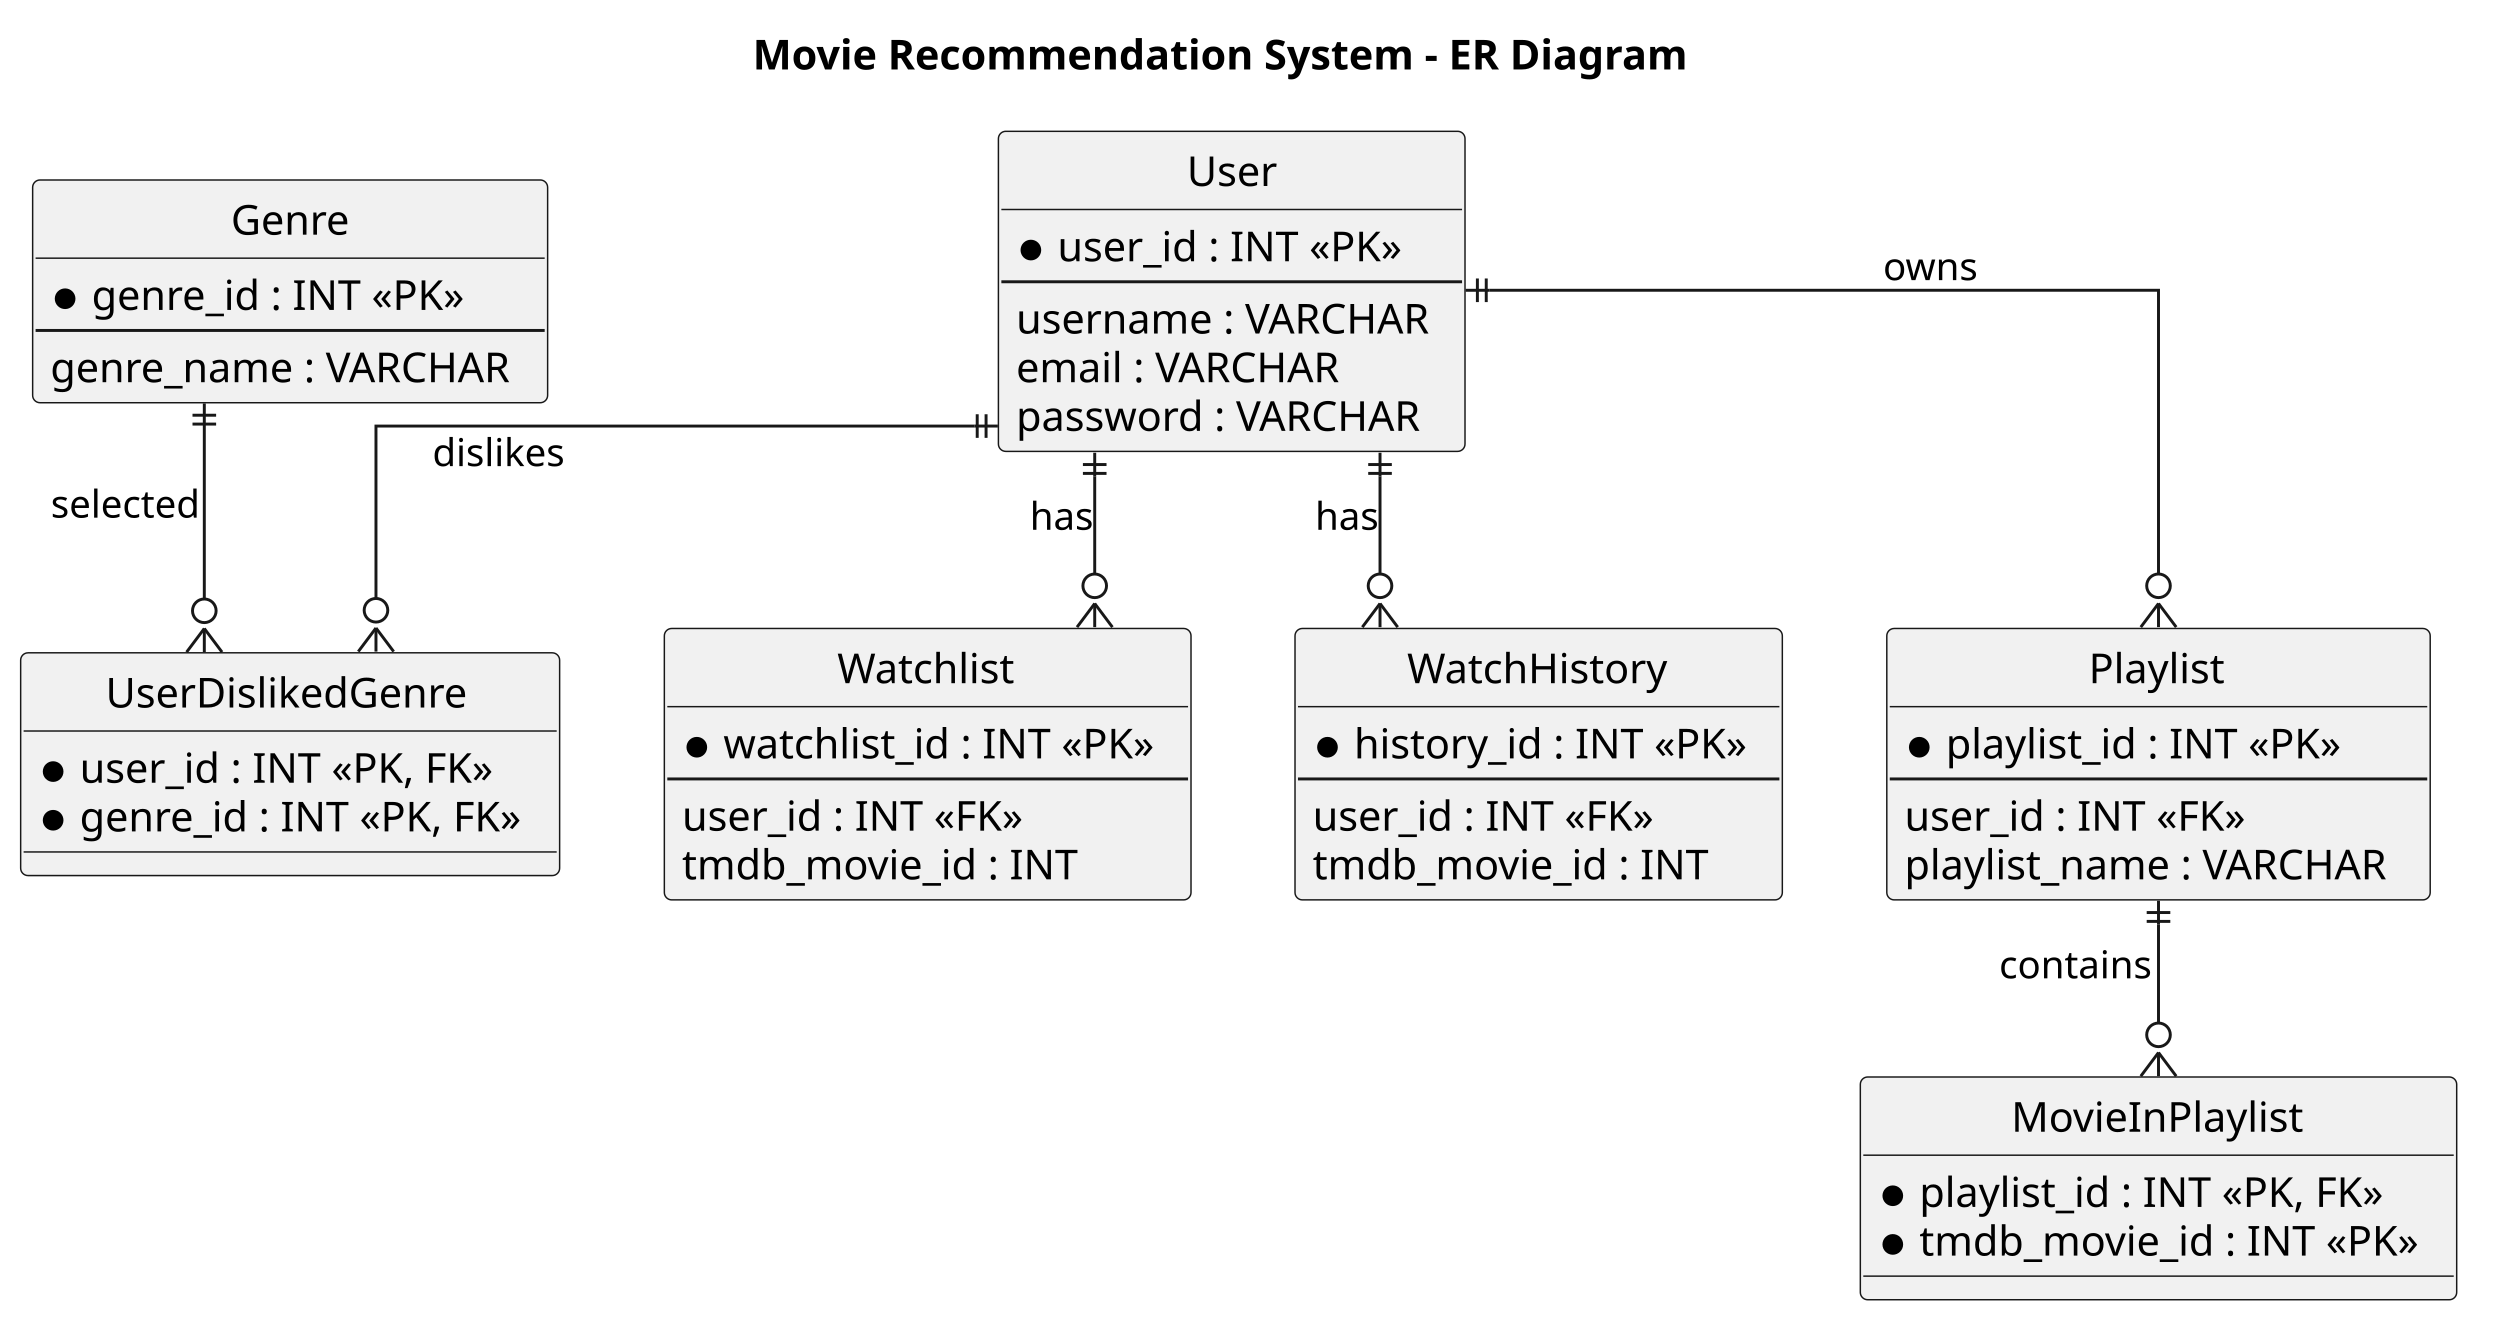
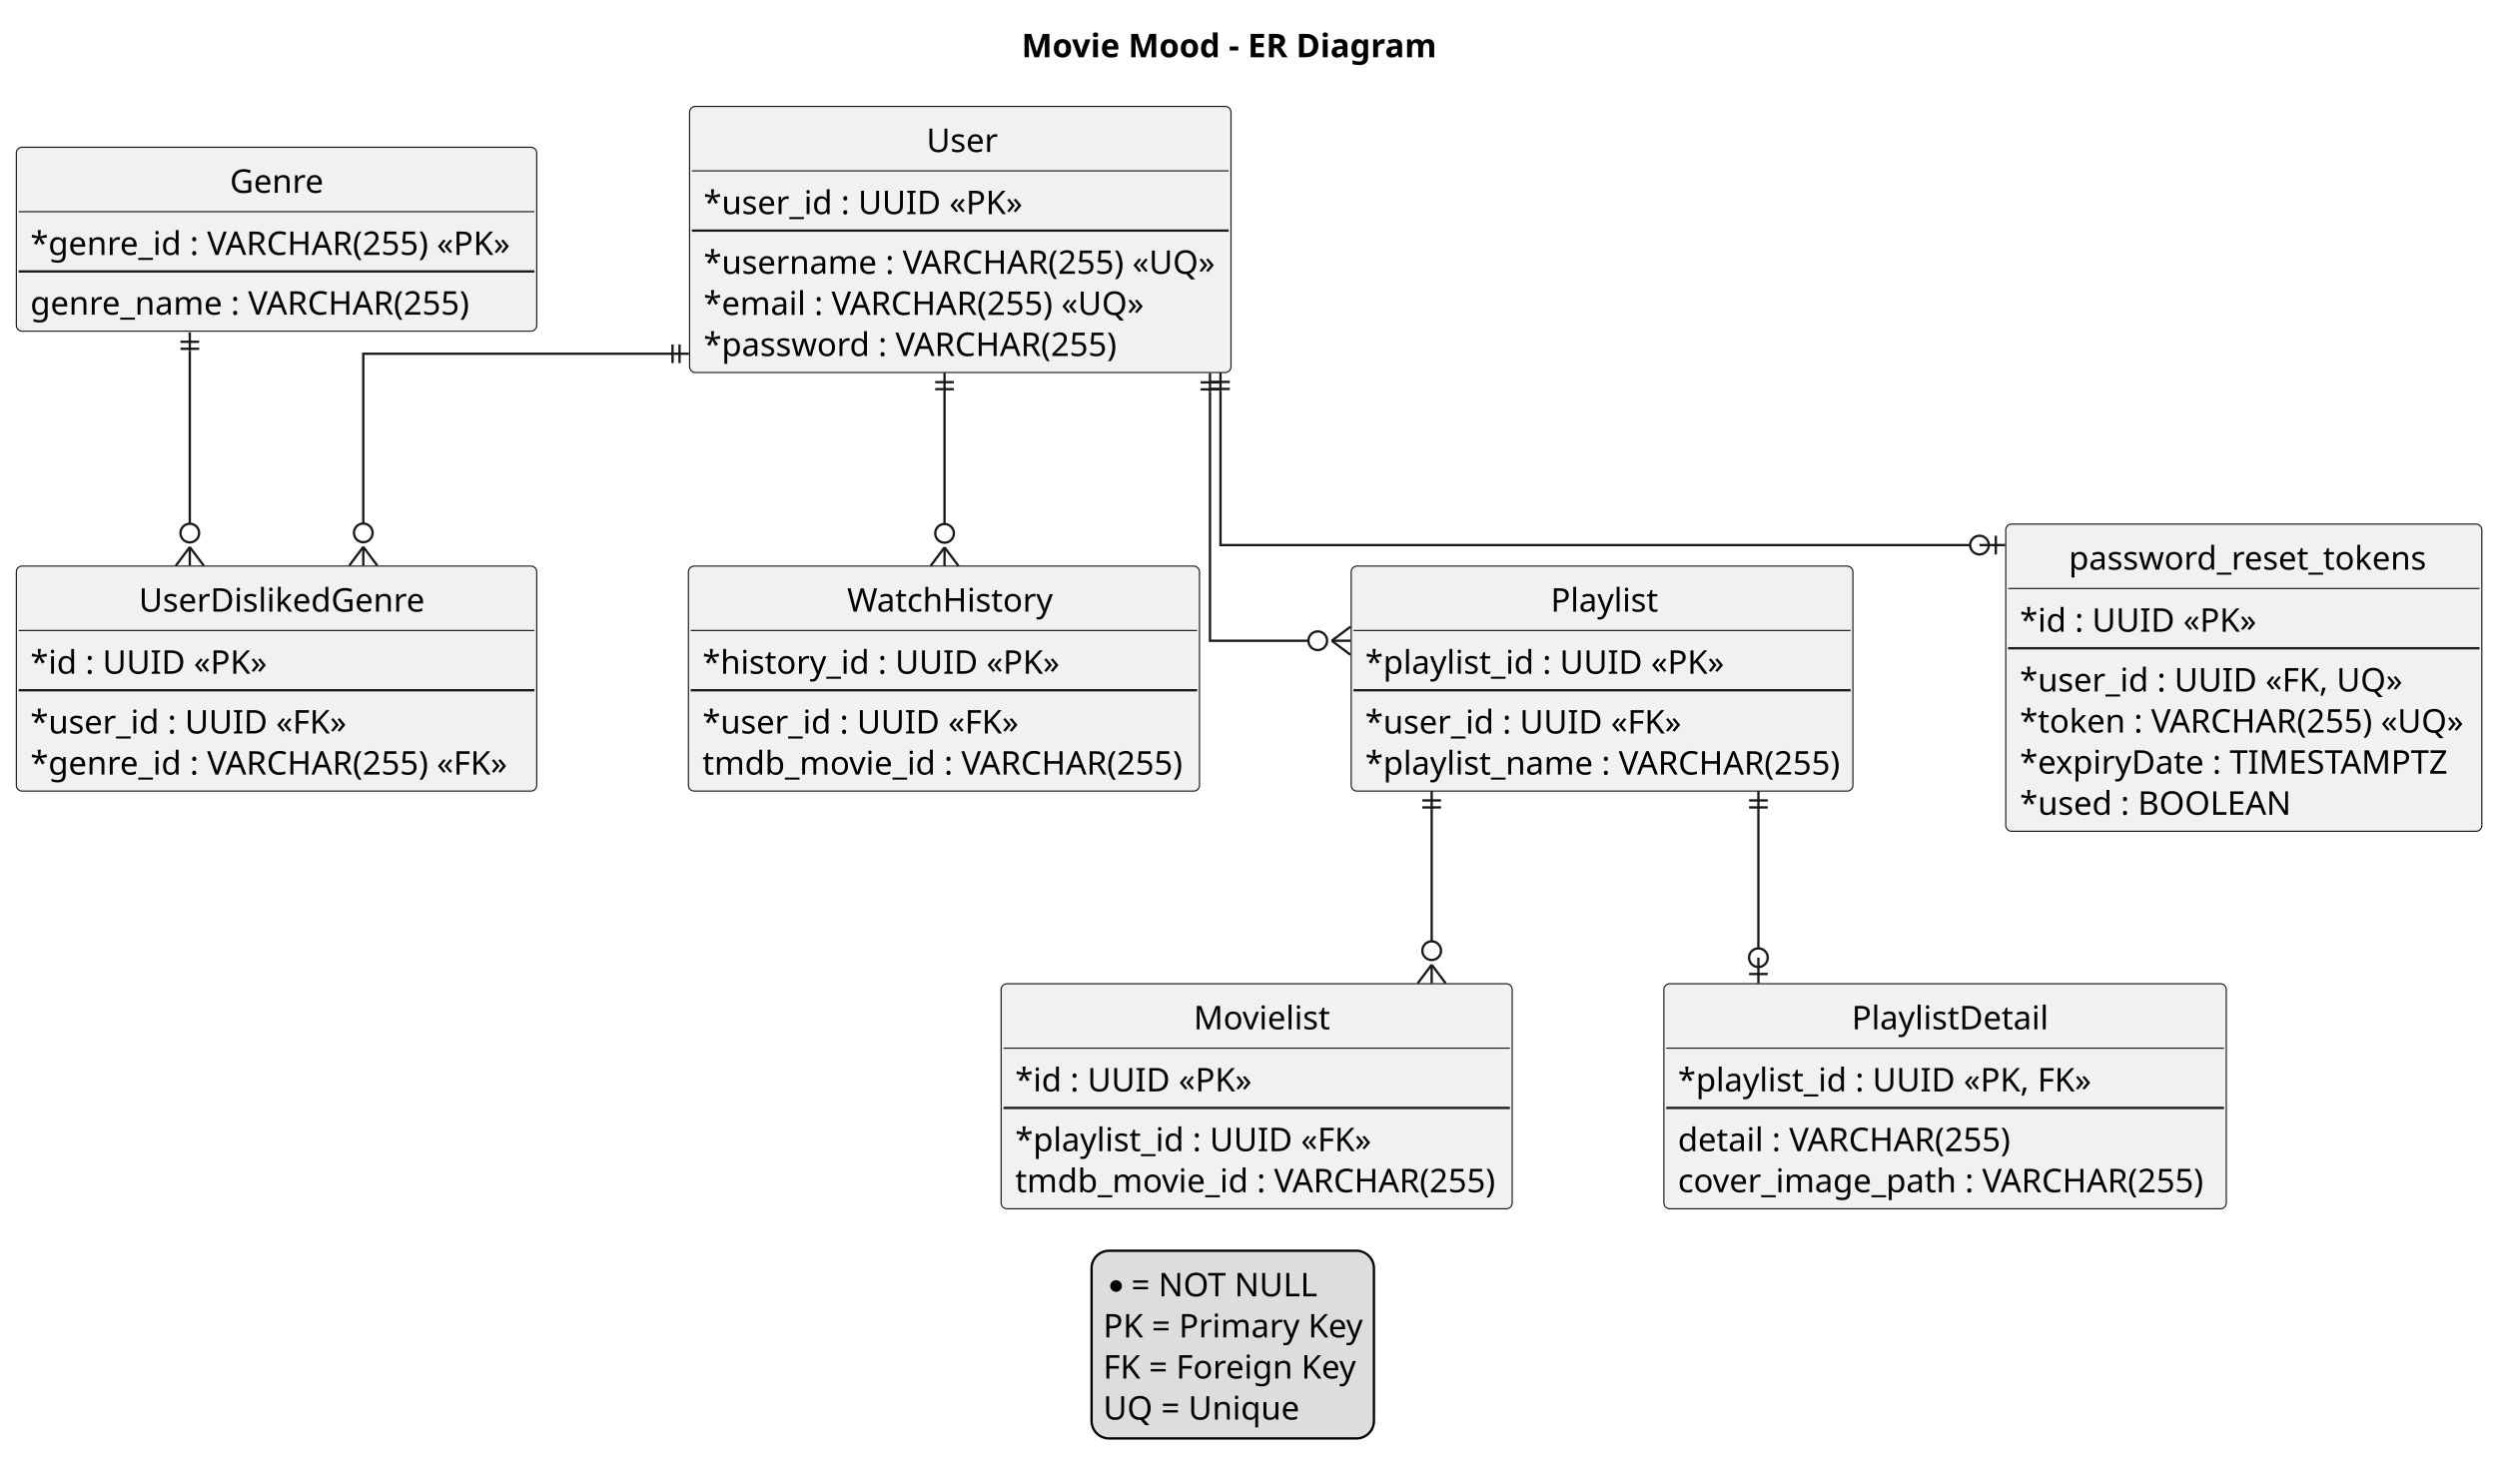
- <svg xmlns="http://www.w3.org/2000/svg" version="1.1" data-diagram-type="CLASS" style="width:847px;height:455px;background:#FFFFFF;" width="847px" height="455px" viewBox="0 0 847 455" zoomAndPan="magnify" preserveAspectRatio="none" contentStyleType="text/css">
+ <svg xmlns="http://www.w3.org/2000/svg" contentStyleType="text/css" height="636px" preserveAspectRatio="none" style="width:1070px;height:636px;background:#FFFFFF;" version="1.1" viewBox="0 0 1070 636" width="1070px" zoomAndPan="magnify">
  <defs />
-   <g font-family="sans-serif" lengthAdjust="spacing">
-     <g class="title" data-source-line="2">
-       <text x="255.02" y="23.535" fill="#000" font-size="14" textLength="330.285" font-weight="700">Movie Recommendation System - ER Diagram</text>
+   <g>
+     <text fill="#000000" font-family="sans-serif" font-size="14" font-weight="bold" lengthAdjust="spacing" textLength="181" x="437.75" y="24.533">Movie Mood - ER Diagram</text>
+     <g id="elem_Genre">
+       <rect codeLine="12" fill="#F1F1F1" height="78.828" id="Genre" rx="2.5" ry="2.5" style="stroke:#181818;stroke-width:0.5;" width="223" x="7" y="63.109" />
+       <text fill="#000000" font-family="sans-serif" font-size="14" lengthAdjust="spacing" textLength="40" x="98.5" y="82.643">Genre</text>
+       <line style="stroke:#181818;stroke-width:0.5;" x1="8" x2="229" y1="90.719" y2="90.719" />
+       <text fill="#000000" font-family="sans-serif" font-size="14" lengthAdjust="spacing" textLength="211" x="13" y="109.252">*genre_id : VARCHAR(255) «PK»</text>
+       <line style="stroke:#181818;stroke-width:1.0;" x1="8" x2="229" y1="116.328" y2="116.328" />
+       <text fill="#000000" font-family="sans-serif" font-size="14" lengthAdjust="spacing" textLength="192" x="13" y="134.861">genre_name : VARCHAR(255)</text>
    </g>
-     <g class="entity" data-qualified-name="User" id="ent0001" data-source-line="11">
-       <rect x="338.26" y="44.488" width="158.084" height="108.441" fill="#F1F1F1" style="stroke:#181818;stroke-width:0.5;" rx="2.5" ry="2.5" />
-       <text x="402.119" y="63.023" fill="#000" font-size="14" textLength="30.365">User</text>
-       <line x1="339.26" y1="70.977" x2="495.344" y2="70.977" style="stroke:#181818;stroke-width:0.5;" />
-       <g data-visibility-modifier="IE_MANDATORY">
-         <ellipse cx="349.26" cy="84.721" rx="3" ry="3" fill="#000" style="stroke:#000;stroke-width:1;" />
-       </g>
-       <text x="358.26" y="88.512" fill="#000" font-size="14" textLength="121.707">user_id : INT «PK»</text>
-       <line x1="339.26" y1="95.465" x2="495.344" y2="95.465" style="stroke:#181818;stroke-width:1;" />
-       <text x="344.26" y="113" fill="#000" font-size="14" textLength="146.084">username : VARCHAR</text>
-       <text x="344.26" y="129.488" fill="#000" font-size="14" textLength="116.136">email : VARCHAR</text>
-       <text x="344.26" y="145.977" fill="#000" font-size="14" textLength="144.184">password : VARCHAR</text>
+     <g id="elem_User">
+       <rect codeLine="18" fill="#F1F1F1" height="114.047" id="User" rx="2.5" ry="2.5" style="stroke:#181818;stroke-width:0.5;" width="232" x="295.5" y="45.609" />
+       <text fill="#000000" font-family="sans-serif" font-size="14" lengthAdjust="spacing" textLength="29" x="397" y="65.143">User</text>
+       <line style="stroke:#181818;stroke-width:0.5;" x1="296.5" x2="526.5" y1="73.219" y2="73.219" />
+       <text fill="#000000" font-family="sans-serif" font-size="14" lengthAdjust="spacing" textLength="133" x="301.5" y="91.752">*user_id : UUID «PK»</text>
+       <line style="stroke:#181818;stroke-width:1.0;" x1="296.5" x2="526.5" y1="98.828" y2="98.828" />
+       <text fill="#000000" font-family="sans-serif" font-size="14" lengthAdjust="spacing" textLength="220" x="301.5" y="117.361">*username : VARCHAR(255) «UQ»</text>
+       <text fill="#000000" font-family="sans-serif" font-size="14" lengthAdjust="spacing" textLength="190" x="301.5" y="134.971">*email : VARCHAR(255) «UQ»</text>
+       <text fill="#000000" font-family="sans-serif" font-size="14" lengthAdjust="spacing" textLength="177" x="301.5" y="152.58">*password : VARCHAR(255)</text>
    </g>
-     <g class="entity" data-qualified-name="Genre" id="ent0002" data-source-line="19">
-       <rect x="11.06" y="60.978" width="174.477" height="75.465" fill="#F1F1F1" style="stroke:#181818;stroke-width:0.5;" rx="2.5" ry="2.5" />
-       <text x="78.231" y="79.513" fill="#000" font-size="14" textLength="40.134">Genre</text>
-       <line x1="12.06" y1="87.467" x2="184.537" y2="87.467" style="stroke:#181818;stroke-width:0.5;" />
-       <g data-visibility-modifier="IE_MANDATORY">
-         <ellipse cx="22.06" cy="101.211" rx="3" ry="3" fill="#000" style="stroke:#000;stroke-width:1;" />
-       </g>
-       <text x="31.06" y="105.002" fill="#000" font-size="14" textLength="131.1">genre_id : INT «PK»</text>
-       <line x1="12.06" y1="111.955" x2="184.537" y2="111.955" style="stroke:#181818;stroke-width:1;" />
-       <text x="17.06" y="129.49" fill="#000" font-size="14" textLength="162.477">genre_name : VARCHAR</text>
+     <g id="elem_UserDislikedGenre">
+       <rect codeLine="26" fill="#F1F1F1" height="96.438" id="UserDislikedGenre" rx="2.5" ry="2.5" style="stroke:#181818;stroke-width:0.5;" width="223" x="7" y="242.609" />
+       <text fill="#000000" font-family="sans-serif" font-size="14" lengthAdjust="spacing" textLength="118" x="59.5" y="262.143">UserDislikedGenre</text>
+       <line style="stroke:#181818;stroke-width:0.5;" x1="8" x2="229" y1="270.219" y2="270.219" />
+       <text fill="#000000" font-family="sans-serif" font-size="14" lengthAdjust="spacing" textLength="97" x="13" y="288.752">*id : UUID «PK»</text>
+       <line style="stroke:#181818;stroke-width:1.0;" x1="8" x2="229" y1="295.828" y2="295.828" />
+       <text fill="#000000" font-family="sans-serif" font-size="14" lengthAdjust="spacing" textLength="133" x="13" y="314.361">*user_id : UUID «FK»</text>
+       <text fill="#000000" font-family="sans-serif" font-size="14" lengthAdjust="spacing" textLength="211" x="13" y="331.971">*genre_id : VARCHAR(255) «FK»</text>
    </g>
-     <g class="entity" data-qualified-name="UserDislikedGenre" id="ent0003" data-source-line="25">
-       <rect x="7" y="221.178" width="182.604" height="75.465" fill="#F1F1F1" style="stroke:#181818;stroke-width:0.5;" rx="2.5" ry="2.5" />
-       <text x="35.774" y="239.713" fill="#000" font-size="14" textLength="125.057">UserDislikedGenre</text>
-       <line x1="8" y1="247.667" x2="188.604" y2="247.667" style="stroke:#181818;stroke-width:0.5;" />
-       <g data-visibility-modifier="IE_MANDATORY">
-         <ellipse cx="18" cy="261.411" rx="3" ry="3" fill="#000" style="stroke:#000;stroke-width:1;" />
-       </g>
-       <text x="27" y="265.202" fill="#000" font-size="14" textLength="147.212">user_id : INT «PK, FK»</text>
-       <g data-visibility-modifier="IE_MANDATORY">
-         <ellipse cx="18" cy="277.899" rx="3" ry="3" fill="#000" style="stroke:#000;stroke-width:1;" />
-       </g>
-       <text x="27" y="281.69" fill="#000" font-size="14" textLength="156.604">genre_id : INT «PK, FK»</text>
-       <line x1="8" y1="288.643" x2="188.604" y2="288.643" style="stroke:#181818;stroke-width:0.5;" />
+     <g id="elem_WatchHistory">
+       <rect codeLine="33" fill="#F1F1F1" height="96.438" id="WatchHistory" rx="2.5" ry="2.5" style="stroke:#181818;stroke-width:0.5;" width="219" x="295" y="242.609" />
+       <text fill="#000000" font-family="sans-serif" font-size="14" lengthAdjust="spacing" textLength="83" x="363" y="262.143">WatchHistory</text>
+       <line style="stroke:#181818;stroke-width:0.5;" x1="296" x2="513" y1="270.219" y2="270.219" />
+       <text fill="#000000" font-family="sans-serif" font-size="14" lengthAdjust="spacing" textLength="147" x="301" y="288.752">*history_id : UUID «PK»</text>
+       <line style="stroke:#181818;stroke-width:1.0;" x1="296" x2="513" y1="295.828" y2="295.828" />
+       <text fill="#000000" font-family="sans-serif" font-size="14" lengthAdjust="spacing" textLength="133" x="301" y="314.361">*user_id : UUID «FK»</text>
+       <text fill="#000000" font-family="sans-serif" font-size="14" lengthAdjust="spacing" textLength="207" x="301" y="331.971">tmdb_movie_id : VARCHAR(255)</text>
    </g>
-     <g class="entity" data-qualified-name="Watchlist" id="ent0004" data-source-line="30">
-       <rect x="225.08" y="212.928" width="178.435" height="91.953" fill="#F1F1F1" style="stroke:#181818;stroke-width:0.5;" rx="2.5" ry="2.5" />
-       <text x="283.662" y="231.463" fill="#000" font-size="14" textLength="61.271">Watchlist</text>
-       <line x1="226.08" y1="239.417" x2="402.515" y2="239.417" style="stroke:#181818;stroke-width:0.5;" />
-       <g data-visibility-modifier="IE_MANDATORY">
-         <ellipse cx="236.08" cy="253.161" rx="3" ry="3" fill="#000" style="stroke:#000;stroke-width:1;" />
-       </g>
-       <text x="245.08" y="256.952" fill="#000" font-size="14" textLength="152.435">watchlist_id : INT «PK»</text>
-       <line x1="226.08" y1="263.905" x2="402.515" y2="263.905" style="stroke:#181818;stroke-width:1;" />
-       <text x="231.08" y="281.44" fill="#000" font-size="14" textLength="121.475">user_id : INT «FK»</text>
-       <text x="231.08" y="297.928" fill="#000" font-size="14" textLength="140.068">tmdb_movie_id : INT</text>
+     <g id="elem_Playlist">
+       <rect codeLine="40" fill="#F1F1F1" height="96.438" id="Playlist" rx="2.5" ry="2.5" style="stroke:#181818;stroke-width:0.5;" width="215" x="579" y="242.609" />
+       <text fill="#000000" font-family="sans-serif" font-size="14" lengthAdjust="spacing" textLength="44" x="664.5" y="262.143">Playlist</text>
+       <line style="stroke:#181818;stroke-width:0.5;" x1="580" x2="793" y1="270.219" y2="270.219" />
+       <text fill="#000000" font-family="sans-serif" font-size="14" lengthAdjust="spacing" textLength="148" x="585" y="288.752">*playlist_id : UUID «PK»</text>
+       <line style="stroke:#181818;stroke-width:1.0;" x1="580" x2="793" y1="295.828" y2="295.828" />
+       <text fill="#000000" font-family="sans-serif" font-size="14" lengthAdjust="spacing" textLength="133" x="585" y="314.361">*user_id : UUID «FK»</text>
+       <text fill="#000000" font-family="sans-serif" font-size="14" lengthAdjust="spacing" textLength="203" x="585" y="331.971">*playlist_name : VARCHAR(255)</text>
    </g>
-     <g class="entity" data-qualified-name="WatchHistory" id="ent0005" data-source-line="37">
-       <rect x="438.75" y="212.928" width="165.104" height="91.953" fill="#F1F1F1" style="stroke:#181818;stroke-width:0.5;" rx="2.5" ry="2.5" />
-       <text x="476.725" y="231.463" fill="#000" font-size="14" textLength="89.154">WatchHistory</text>
-       <line x1="439.75" y1="239.417" x2="602.854" y2="239.417" style="stroke:#181818;stroke-width:0.5;" />
-       <g data-visibility-modifier="IE_MANDATORY">
-         <ellipse cx="449.75" cy="253.161" rx="3" ry="3" fill="#000" style="stroke:#000;stroke-width:1;" />
-       </g>
-       <text x="458.75" y="256.952" fill="#000" font-size="14" textLength="139.104">history_id : INT «PK»</text>
-       <line x1="439.75" y1="263.905" x2="602.854" y2="263.905" style="stroke:#181818;stroke-width:1;" />
-       <text x="444.75" y="281.44" fill="#000" font-size="14" textLength="121.475">user_id : INT «FK»</text>
-       <text x="444.75" y="297.928" fill="#000" font-size="14" textLength="140.068">tmdb_movie_id : INT</text>
+     <g id="elem_Movielist">
+       <rect codeLine="47" fill="#F1F1F1" height="96.438" id="Movielist" rx="2.5" ry="2.5" style="stroke:#181818;stroke-width:0.5;" width="219" x="429" y="421.609" />
+       <text fill="#000000" font-family="sans-serif" font-size="14" lengthAdjust="spacing" textLength="54" x="511.5" y="441.143">Movielist</text>
+       <line style="stroke:#181818;stroke-width:0.5;" x1="430" x2="647" y1="449.219" y2="449.219" />
+       <text fill="#000000" font-family="sans-serif" font-size="14" lengthAdjust="spacing" textLength="97" x="435" y="467.752">*id : UUID «PK»</text>
+       <line style="stroke:#181818;stroke-width:1.0;" x1="430" x2="647" y1="474.828" y2="474.828" />
+       <text fill="#000000" font-family="sans-serif" font-size="14" lengthAdjust="spacing" textLength="148" x="435" y="493.361">*playlist_id : UUID «FK»</text>
+       <text fill="#000000" font-family="sans-serif" font-size="14" lengthAdjust="spacing" textLength="207" x="435" y="510.971">tmdb_movie_id : VARCHAR(255)</text>
    </g>
-     <g class="entity" data-qualified-name="Playlist" id="ent0006" data-source-line="44">
-       <rect x="639.25" y="212.928" width="184.102" height="91.953" fill="#F1F1F1" style="stroke:#181818;stroke-width:0.5;" rx="2.5" ry="2.5" />
-       <text x="707.652" y="231.463" fill="#000" font-size="14" textLength="47.298">Playlist</text>
-       <line x1="640.25" y1="239.417" x2="822.352" y2="239.417" style="stroke:#181818;stroke-width:0.5;" />
-       <g data-visibility-modifier="IE_MANDATORY">
-         <ellipse cx="650.25" cy="253.161" rx="3" ry="3" fill="#000" style="stroke:#000;stroke-width:1;" />
-       </g>
-       <text x="659.25" y="256.952" fill="#000" font-size="14" textLength="140.725">playlist_id : INT «PK»</text>
-       <line x1="640.25" y1="263.905" x2="822.352" y2="263.905" style="stroke:#181818;stroke-width:1;" />
-       <text x="645.25" y="281.44" fill="#000" font-size="14" textLength="121.475">user_id : INT «FK»</text>
-       <text x="645.25" y="297.928" fill="#000" font-size="14" textLength="172.102">playlist_name : VARCHAR</text>
+     <g id="elem_PlaylistDetail">
+       <rect codeLine="54" fill="#F1F1F1" height="96.438" id="PlaylistDetail" rx="2.5" ry="2.5" style="stroke:#181818;stroke-width:0.5;" width="241" x="713" y="421.609" />
+       <text fill="#000000" font-family="sans-serif" font-size="14" lengthAdjust="spacing" textLength="80" x="793.5" y="441.143">PlaylistDetail</text>
+       <line style="stroke:#181818;stroke-width:0.5;" x1="714" x2="953" y1="449.219" y2="449.219" />
+       <text fill="#000000" font-family="sans-serif" font-size="14" lengthAdjust="spacing" textLength="174" x="719" y="467.752">*playlist_id : UUID «PK, FK»</text>
+       <line style="stroke:#181818;stroke-width:1.0;" x1="714" x2="953" y1="474.828" y2="474.828" />
+       <text fill="#000000" font-family="sans-serif" font-size="14" lengthAdjust="spacing" textLength="146" x="719" y="493.361">detail : VARCHAR(255)</text>
+       <text fill="#000000" font-family="sans-serif" font-size="14" lengthAdjust="spacing" textLength="229" x="719" y="510.971">cover_image_path : VARCHAR(255)</text>
    </g>
-     <g class="entity" data-qualified-name="MovieInPlaylist" id="ent0007" data-source-line="51">
-       <rect x="630.28" y="364.888" width="202.046" height="75.465" fill="#F1F1F1" style="stroke:#181818;stroke-width:0.5;" rx="2.5" ry="2.5" />
-       <text x="681.418" y="383.423" fill="#000" font-size="14" textLength="99.771">MovieInPlaylist</text>
-       <line x1="631.28" y1="391.377" x2="831.326" y2="391.377" style="stroke:#181818;stroke-width:0.5;" />
-       <g data-visibility-modifier="IE_MANDATORY">
-         <ellipse cx="641.28" cy="405.121" rx="3" ry="3" fill="#000" style="stroke:#000;stroke-width:1;" />
-       </g>
-       <text x="650.28" y="408.912" fill="#000" font-size="14" textLength="166.229">playlist_id : INT «PK, FK»</text>
-       <g data-visibility-modifier="IE_MANDATORY">
-         <ellipse cx="641.28" cy="421.609" rx="3" ry="3" fill="#000" style="stroke:#000;stroke-width:1;" />
-       </g>
-       <text x="650.28" y="425.4" fill="#000" font-size="14" textLength="176.046">tmdb_movie_id : INT «PK»</text>
-       <line x1="631.28" y1="432.353" x2="831.326" y2="432.353" style="stroke:#181818;stroke-width:0.5;" />
+     <g id="elem_ResetToken">
+       <rect codeLine="61" fill="#F1F1F1" height="131.656" id="ResetToken" rx="2.5" ry="2.5" style="stroke:#181818;stroke-width:0.5;" width="204" x="859.5" y="224.609" />
+       <text fill="#000000" font-family="sans-serif" font-size="14" lengthAdjust="spacing" textLength="150" x="886.5" y="244.143">password_reset_tokens</text>
+       <line style="stroke:#181818;stroke-width:0.5;" x1="860.5" x2="1062.5" y1="252.219" y2="252.219" />
+       <text fill="#000000" font-family="sans-serif" font-size="14" lengthAdjust="spacing" textLength="97" x="865.5" y="270.752">*id : UUID «PK»</text>
+       <line style="stroke:#181818;stroke-width:1.0;" x1="860.5" x2="1062.5" y1="277.828" y2="277.828" />
+       <text fill="#000000" font-family="sans-serif" font-size="14" lengthAdjust="spacing" textLength="161" x="865.5" y="296.361">*user_id : UUID «FK, UQ»</text>
+       <text fill="#000000" font-family="sans-serif" font-size="14" lengthAdjust="spacing" textLength="192" x="865.5" y="313.971">*token : VARCHAR(255) «UQ»</text>
+       <text fill="#000000" font-family="sans-serif" font-size="14" lengthAdjust="spacing" textLength="180" x="865.5" y="331.58">*expiryDate : TIMESTAMPTZ</text>
+       <text fill="#000000" font-family="sans-serif" font-size="14" lengthAdjust="spacing" textLength="114" x="865.5" y="349.19">*used : BOOLEAN</text>
    </g>
-     <g class="link" data-entity-1="ent0001" data-entity-2="ent0003" id="lnk8" data-source-line="60" data-link-type="crowfoot">
-       <path d="M330.08,144.348 C244.24,144.348 127.38,144.348 127.38,144.348 C127.38,144.348 127.38,169.438 127.38,202.758" style="stroke:#181818;stroke-width:1;" fill="none" id="User-UserDislikedGenre" codeLine="60" />
-       <line x1="334.08" y1="140.348" x2="334.08" y2="148.348" style="stroke:#181818;stroke-width:1;" />
-       <line x1="331.08" y1="140.348" x2="331.08" y2="148.348" style="stroke:#181818;stroke-width:1;" />
-       <line x1="330.08" y1="144.348" x2="338.08" y2="144.348" style="stroke:#181818;stroke-width:1;" />
-       <line x1="127.38" y1="212.758" x2="133.38" y2="220.758" style="stroke:#181818;stroke-width:1;" />
-       <line x1="127.38" y1="212.758" x2="121.38" y2="220.758" style="stroke:#181818;stroke-width:1;" />
-       <line x1="127.38" y1="212.758" x2="127.38" y2="220.758" style="stroke:#181818;stroke-width:1;" />
-       <ellipse cx="127.38" cy="206.758" rx="4" ry="4" fill="none" style="stroke:#181818;stroke-width:1;" />
-       <text x="146.52" y="157.917" fill="#000" font-size="13" textLength="47.55">dislikes</text>
+     <g id="link_User_UserDislikedGenre">
+       <path codeLine="70" d="M287.19,151.609 C219.6,151.609 155.67,151.609 155.67,151.609 C155.67,151.609 155.67,184.239 155.67,224.379 " fill="none" id="User-UserDislikedGenre" style="stroke:#181818;stroke-width:1.0;" />
+       <line style="stroke:#181818;stroke-width:1.0;" x1="291.19" x2="291.19" y1="147.609" y2="155.609" />
+       <line style="stroke:#181818;stroke-width:1.0;" x1="288.19" x2="288.19" y1="147.609" y2="155.609" />
+       <line style="stroke:#181818;stroke-width:1.0;" x1="287.19" x2="295.19" y1="151.609" y2="151.609" />
+       <line style="stroke:#181818;stroke-width:1.0;" x1="155.67" x2="161.67" y1="234.379" y2="242.379" />
+       <line style="stroke:#181818;stroke-width:1.0;" x1="155.67" x2="149.67" y1="234.379" y2="242.379" />
+       <line style="stroke:#181818;stroke-width:1.0;" x1="155.67" x2="155.67" y1="234.379" y2="242.379" />
+       <ellipse cx="155.67" cy="228.379" fill="none" rx="4" ry="4" style="stroke:#181818;stroke-width:1.0;" />
    </g>
-     <g class="link" data-entity-1="ent0002" data-entity-2="ent0003" id="lnk9" data-source-line="61" data-link-type="crowfoot">
-       <path d="M69.22,144.678 C69.22,170.118 69.22,177.488 69.22,202.938" style="stroke:#181818;stroke-width:1;" fill="none" id="Genre-UserDislikedGenre" codeLine="61" />
-       <line x1="65.22" y1="140.678" x2="73.22" y2="140.678" style="stroke:#181818;stroke-width:1;" />
-       <line x1="65.22" y1="143.678" x2="73.22" y2="143.678" style="stroke:#181818;stroke-width:1;" />
-       <line x1="69.22" y1="144.678" x2="69.22" y2="136.678" style="stroke:#181818;stroke-width:1;" />
-       <line x1="69.22" y1="212.938" x2="75.22" y2="220.938" style="stroke:#181818;stroke-width:1;" />
-       <line x1="69.22" y1="212.938" x2="63.22" y2="220.938" style="stroke:#181818;stroke-width:1;" />
-       <line x1="69.22" y1="212.938" x2="69.22" y2="220.938" style="stroke:#181818;stroke-width:1;" />
-       <ellipse cx="69.22" cy="206.938" rx="4" ry="4" fill="none" style="stroke:#181818;stroke-width:1;" />
-       <text x="17.22" y="175.377" fill="#000" font-size="13" textLength="51.816">selected</text>
+     <g id="link_Genre_UserDislikedGenre">
+       <path codeLine="71" d="M81.33,150.479 C81.33,179.689 81.33,193.479 81.33,224.459 " fill="none" id="Genre-UserDislikedGenre" style="stroke:#181818;stroke-width:1.0;" />
+       <line style="stroke:#181818;stroke-width:1.0;" x1="77.33" x2="85.33" y1="146.479" y2="146.479" />
+       <line style="stroke:#181818;stroke-width:1.0;" x1="77.33" x2="85.33" y1="149.479" y2="149.479" />
+       <line style="stroke:#181818;stroke-width:1.0;" x1="81.33" x2="81.33" y1="150.479" y2="142.479" />
+       <line style="stroke:#181818;stroke-width:1.0;" x1="81.33" x2="87.33" y1="234.459" y2="242.459" />
+       <line style="stroke:#181818;stroke-width:1.0;" x1="81.33" x2="75.33" y1="234.459" y2="242.459" />
+       <line style="stroke:#181818;stroke-width:1.0;" x1="81.33" x2="81.33" y1="234.459" y2="242.459" />
+       <ellipse cx="81.33" cy="228.459" fill="none" rx="4" ry="4" style="stroke:#181818;stroke-width:1.0;" />
    </g>
-     <g class="link" data-entity-1="ent0001" data-entity-2="ent0004" id="lnk10" data-source-line="63" data-link-type="crowfoot">
-       <path d="M370.89,161.388 C370.89,180.608 370.89,175.998 370.89,194.478" style="stroke:#181818;stroke-width:1;" fill="none" id="User-Watchlist" codeLine="63" />
-       <line x1="366.89" y1="157.388" x2="374.89" y2="157.388" style="stroke:#181818;stroke-width:1;" />
-       <line x1="366.89" y1="160.388" x2="374.89" y2="160.388" style="stroke:#181818;stroke-width:1;" />
-       <line x1="370.89" y1="161.388" x2="370.89" y2="153.388" style="stroke:#181818;stroke-width:1;" />
-       <line x1="370.89" y1="204.478" x2="376.89" y2="212.478" style="stroke:#181818;stroke-width:1;" />
-       <line x1="370.89" y1="204.478" x2="364.89" y2="212.478" style="stroke:#181818;stroke-width:1;" />
-       <line x1="370.89" y1="204.478" x2="370.89" y2="212.478" style="stroke:#181818;stroke-width:1;" />
-       <ellipse cx="370.89" cy="198.478" rx="4" ry="4" fill="none" style="stroke:#181818;stroke-width:1;" />
-       <text x="348.89" y="179.497" fill="#000" font-size="13" textLength="21.874">has</text>
+     <g id="link_User_WatchHistory">
+       <path codeLine="73" d="M404.75,167.779 C404.75,194.249 404.75,199.339 404.75,224.579 " fill="none" id="User-WatchHistory" style="stroke:#181818;stroke-width:1.0;" />
+       <line style="stroke:#181818;stroke-width:1.0;" x1="400.75" x2="408.75" y1="163.779" y2="163.779" />
+       <line style="stroke:#181818;stroke-width:1.0;" x1="400.75" x2="408.75" y1="166.779" y2="166.779" />
+       <line style="stroke:#181818;stroke-width:1.0;" x1="404.75" x2="404.75" y1="167.779" y2="159.779" />
+       <line style="stroke:#181818;stroke-width:1.0;" x1="404.75" x2="410.75" y1="234.579" y2="242.579" />
+       <line style="stroke:#181818;stroke-width:1.0;" x1="404.75" x2="398.75" y1="234.579" y2="242.579" />
+       <line style="stroke:#181818;stroke-width:1.0;" x1="404.75" x2="404.75" y1="234.579" y2="242.579" />
+       <ellipse cx="404.75" cy="228.579" fill="none" rx="4" ry="4" style="stroke:#181818;stroke-width:1.0;" />
    </g>
-     <g class="link" data-entity-1="ent0001" data-entity-2="ent0005" id="lnk11" data-source-line="64" data-link-type="crowfoot">
-       <path d="M467.55,161.388 C467.55,180.608 467.55,175.998 467.55,194.478" style="stroke:#181818;stroke-width:1;" fill="none" id="User-WatchHistory" codeLine="64" />
-       <line x1="463.55" y1="157.388" x2="471.55" y2="157.388" style="stroke:#181818;stroke-width:1;" />
-       <line x1="463.55" y1="160.388" x2="471.55" y2="160.388" style="stroke:#181818;stroke-width:1;" />
-       <line x1="467.55" y1="161.388" x2="467.55" y2="153.388" style="stroke:#181818;stroke-width:1;" />
-       <line x1="467.55" y1="204.478" x2="473.55" y2="212.478" style="stroke:#181818;stroke-width:1;" />
-       <line x1="467.55" y1="204.478" x2="461.55" y2="212.478" style="stroke:#181818;stroke-width:1;" />
-       <line x1="467.55" y1="204.478" x2="467.55" y2="212.478" style="stroke:#181818;stroke-width:1;" />
-       <ellipse cx="467.55" cy="198.478" rx="4" ry="4" fill="none" style="stroke:#181818;stroke-width:1;" />
-       <text x="445.55" y="179.497" fill="#000" font-size="13" textLength="21.874">has</text>
+     <g id="link_User_Playlist">
+       <path codeLine="74" d="M518.5,167.879 C518.5,217.919 518.5,274.609 518.5,274.609 C518.5,274.609 527.96,274.609 560.68,274.609 " fill="none" id="User-Playlist" style="stroke:#181818;stroke-width:1.0;" />
+       <line style="stroke:#181818;stroke-width:1.0;" x1="514.5" x2="522.5" y1="163.879" y2="163.879" />
+       <line style="stroke:#181818;stroke-width:1.0;" x1="514.5" x2="522.5" y1="166.879" y2="166.879" />
+       <line style="stroke:#181818;stroke-width:1.0;" x1="518.5" x2="518.5" y1="167.879" y2="159.879" />
+       <line style="stroke:#181818;stroke-width:1.0;" x1="570.68" x2="578.68" y1="274.609" y2="268.609" />
+       <line style="stroke:#181818;stroke-width:1.0;" x1="570.68" x2="578.68" y1="274.609" y2="280.609" />
+       <line style="stroke:#181818;stroke-width:1.0;" x1="570.68" x2="578.68" y1="274.609" y2="274.609" />
+       <ellipse cx="564.68" cy="274.609" fill="none" rx="4" ry="4" style="stroke:#181818;stroke-width:1.0;" />
    </g>
-     <g class="link" data-entity-1="ent0001" data-entity-2="ent0006" id="lnk12" data-source-line="65" data-link-type="crowfoot">
-       <path d="M504.54,98.348 C597.56,98.348 731.3,98.348 731.3,98.348 C731.3,98.348 731.3,147.048 731.3,194.468" style="stroke:#181818;stroke-width:1;" fill="none" id="User-Playlist" codeLine="65" />
-       <line x1="500.54" y1="102.348" x2="500.54" y2="94.348" style="stroke:#181818;stroke-width:1;" />
-       <line x1="503.54" y1="102.348" x2="503.54" y2="94.348" style="stroke:#181818;stroke-width:1;" />
-       <line x1="504.54" y1="98.348" x2="496.54" y2="98.348" style="stroke:#181818;stroke-width:1;" />
-       <line x1="731.3" y1="204.468" x2="737.3" y2="212.468" style="stroke:#181818;stroke-width:1;" />
-       <line x1="731.3" y1="204.468" x2="725.3" y2="212.468" style="stroke:#181818;stroke-width:1;" />
-       <line x1="731.3" y1="204.468" x2="731.3" y2="212.468" style="stroke:#181818;stroke-width:1;" />
-       <ellipse cx="731.3" cy="198.468" rx="4" ry="4" fill="none" style="stroke:#181818;stroke-width:1;" />
-       <text x="637.98" y="94.917" fill="#000" font-size="13" textLength="32.697">owns</text>
+     <g id="link_Playlist_Movielist">
+       <path codeLine="76" d="M613.5,347.049 C613.5,372.619 613.5,377.909 613.5,403.439 " fill="none" id="Playlist-Movielist" style="stroke:#181818;stroke-width:1.0;" />
+       <line style="stroke:#181818;stroke-width:1.0;" x1="609.5" x2="617.5" y1="343.049" y2="343.049" />
+       <line style="stroke:#181818;stroke-width:1.0;" x1="609.5" x2="617.5" y1="346.049" y2="346.049" />
+       <line style="stroke:#181818;stroke-width:1.0;" x1="613.5" x2="613.5" y1="347.049" y2="339.049" />
+       <line style="stroke:#181818;stroke-width:1.0;" x1="613.5" x2="619.5" y1="413.439" y2="421.439" />
+       <line style="stroke:#181818;stroke-width:1.0;" x1="613.5" x2="607.5" y1="413.439" y2="421.439" />
+       <line style="stroke:#181818;stroke-width:1.0;" x1="613.5" x2="613.5" y1="413.439" y2="421.439" />
+       <ellipse cx="613.5" cy="407.439" fill="none" rx="4" ry="4" style="stroke:#181818;stroke-width:1.0;" />
    </g>
-     <g class="link" data-entity-1="ent0006" data-entity-2="ent0007" id="lnk13" data-source-line="67" data-link-type="crowfoot">
-       <path d="M731.3,313.168 C731.3,332.368 731.3,328.368 731.3,346.608" style="stroke:#181818;stroke-width:1;" fill="none" id="Playlist-MovieInPlaylist" codeLine="67" />
-       <line x1="727.3" y1="309.168" x2="735.3" y2="309.168" style="stroke:#181818;stroke-width:1;" />
-       <line x1="727.3" y1="312.168" x2="735.3" y2="312.168" style="stroke:#181818;stroke-width:1;" />
-       <line x1="731.3" y1="313.168" x2="731.3" y2="305.168" style="stroke:#181818;stroke-width:1;" />
-       <line x1="731.3" y1="356.608" x2="737.3" y2="364.608" style="stroke:#181818;stroke-width:1;" />
-       <line x1="731.3" y1="356.608" x2="725.3" y2="364.608" style="stroke:#181818;stroke-width:1;" />
-       <line x1="731.3" y1="356.608" x2="731.3" y2="364.608" style="stroke:#181818;stroke-width:1;" />
-       <ellipse cx="731.3" cy="350.608" rx="4" ry="4" fill="none" style="stroke:#181818;stroke-width:1;" />
-       <text x="677.3" y="331.457" fill="#000" font-size="13" textLength="53.206">contains</text>
+     <g id="link_Playlist_PlaylistDetail">
+       <path codeLine="77" d="M753.5,347.049 C753.5,372.619 753.5,380.909 753.5,406.439 " fill="none" id="Playlist-PlaylistDetail" style="stroke:#181818;stroke-width:1.0;" />
+       <line style="stroke:#181818;stroke-width:1.0;" x1="749.5" x2="757.5" y1="343.049" y2="343.049" />
+       <line style="stroke:#181818;stroke-width:1.0;" x1="749.5" x2="757.5" y1="346.049" y2="346.049" />
+       <line style="stroke:#181818;stroke-width:1.0;" x1="753.5" x2="753.5" y1="347.049" y2="339.049" />
+       <line style="stroke:#181818;stroke-width:1.0;" x1="753.5" x2="753.5" y1="410.439" y2="421.439" />
+       <ellipse cx="753.5" cy="410.439" fill="none" rx="4" ry="4" style="stroke:#181818;stroke-width:1.0;" />
+       <line style="stroke:#181818;stroke-width:1.0;" x1="757.5" x2="749.5" y1="417.439" y2="417.439" />
    </g>
+     <g id="link_User_ResetToken">
+       <path codeLine="79" d="M523,167.689 C523,202.989 523,233.609 523,233.609 C523,233.609 714.67,233.609 844.24,233.609 " fill="none" id="User-ResetToken" style="stroke:#181818;stroke-width:1.0;" />
+       <line style="stroke:#181818;stroke-width:1.0;" x1="519" x2="527" y1="163.689" y2="163.689" />
+       <line style="stroke:#181818;stroke-width:1.0;" x1="519" x2="527" y1="166.689" y2="166.689" />
+       <line style="stroke:#181818;stroke-width:1.0;" x1="523" x2="523" y1="167.689" y2="159.689" />
+       <line style="stroke:#181818;stroke-width:1.0;" x1="848.24" x2="859.24" y1="233.609" y2="233.609" />
+       <ellipse cx="848.24" cy="233.609" fill="none" rx="4" ry="4" style="stroke:#181818;stroke-width:1.0;" />
+       <line style="stroke:#181818;stroke-width:1.0;" x1="855.24" x2="855.24" y1="229.609" y2="237.609" />
+     </g>
+     <rect fill="#DDDDDD" height="80.438" id="_legend" rx="7.5" ry="7.5" style="stroke:#000000;stroke-width:1.0;" width="121" x="467.75" y="536.047" />
+     <ellipse cx="478.25" cy="551.156" fill="#000000" rx="2.5" ry="2.5" style="stroke:#000000;stroke-width:0.0;" />
+     <text fill="#000000" font-family="sans-serif" font-size="14" lengthAdjust="spacing" textLength="79" x="484.75" y="555.58">= NOT NULL</text>
+     <text fill="#000000" font-family="sans-serif" font-size="14" lengthAdjust="spacing" textLength="110" x="472.75" y="573.189">PK = Primary Key</text>
+     <text fill="#000000" font-family="sans-serif" font-size="14" lengthAdjust="spacing" textLength="111" x="472.75" y="590.799">FK = Foreign Key</text>
+     <text fill="#000000" font-family="sans-serif" font-size="14" lengthAdjust="spacing" textLength="80" x="472.75" y="608.408">UQ = Unique</text>
  </g>
</svg>
